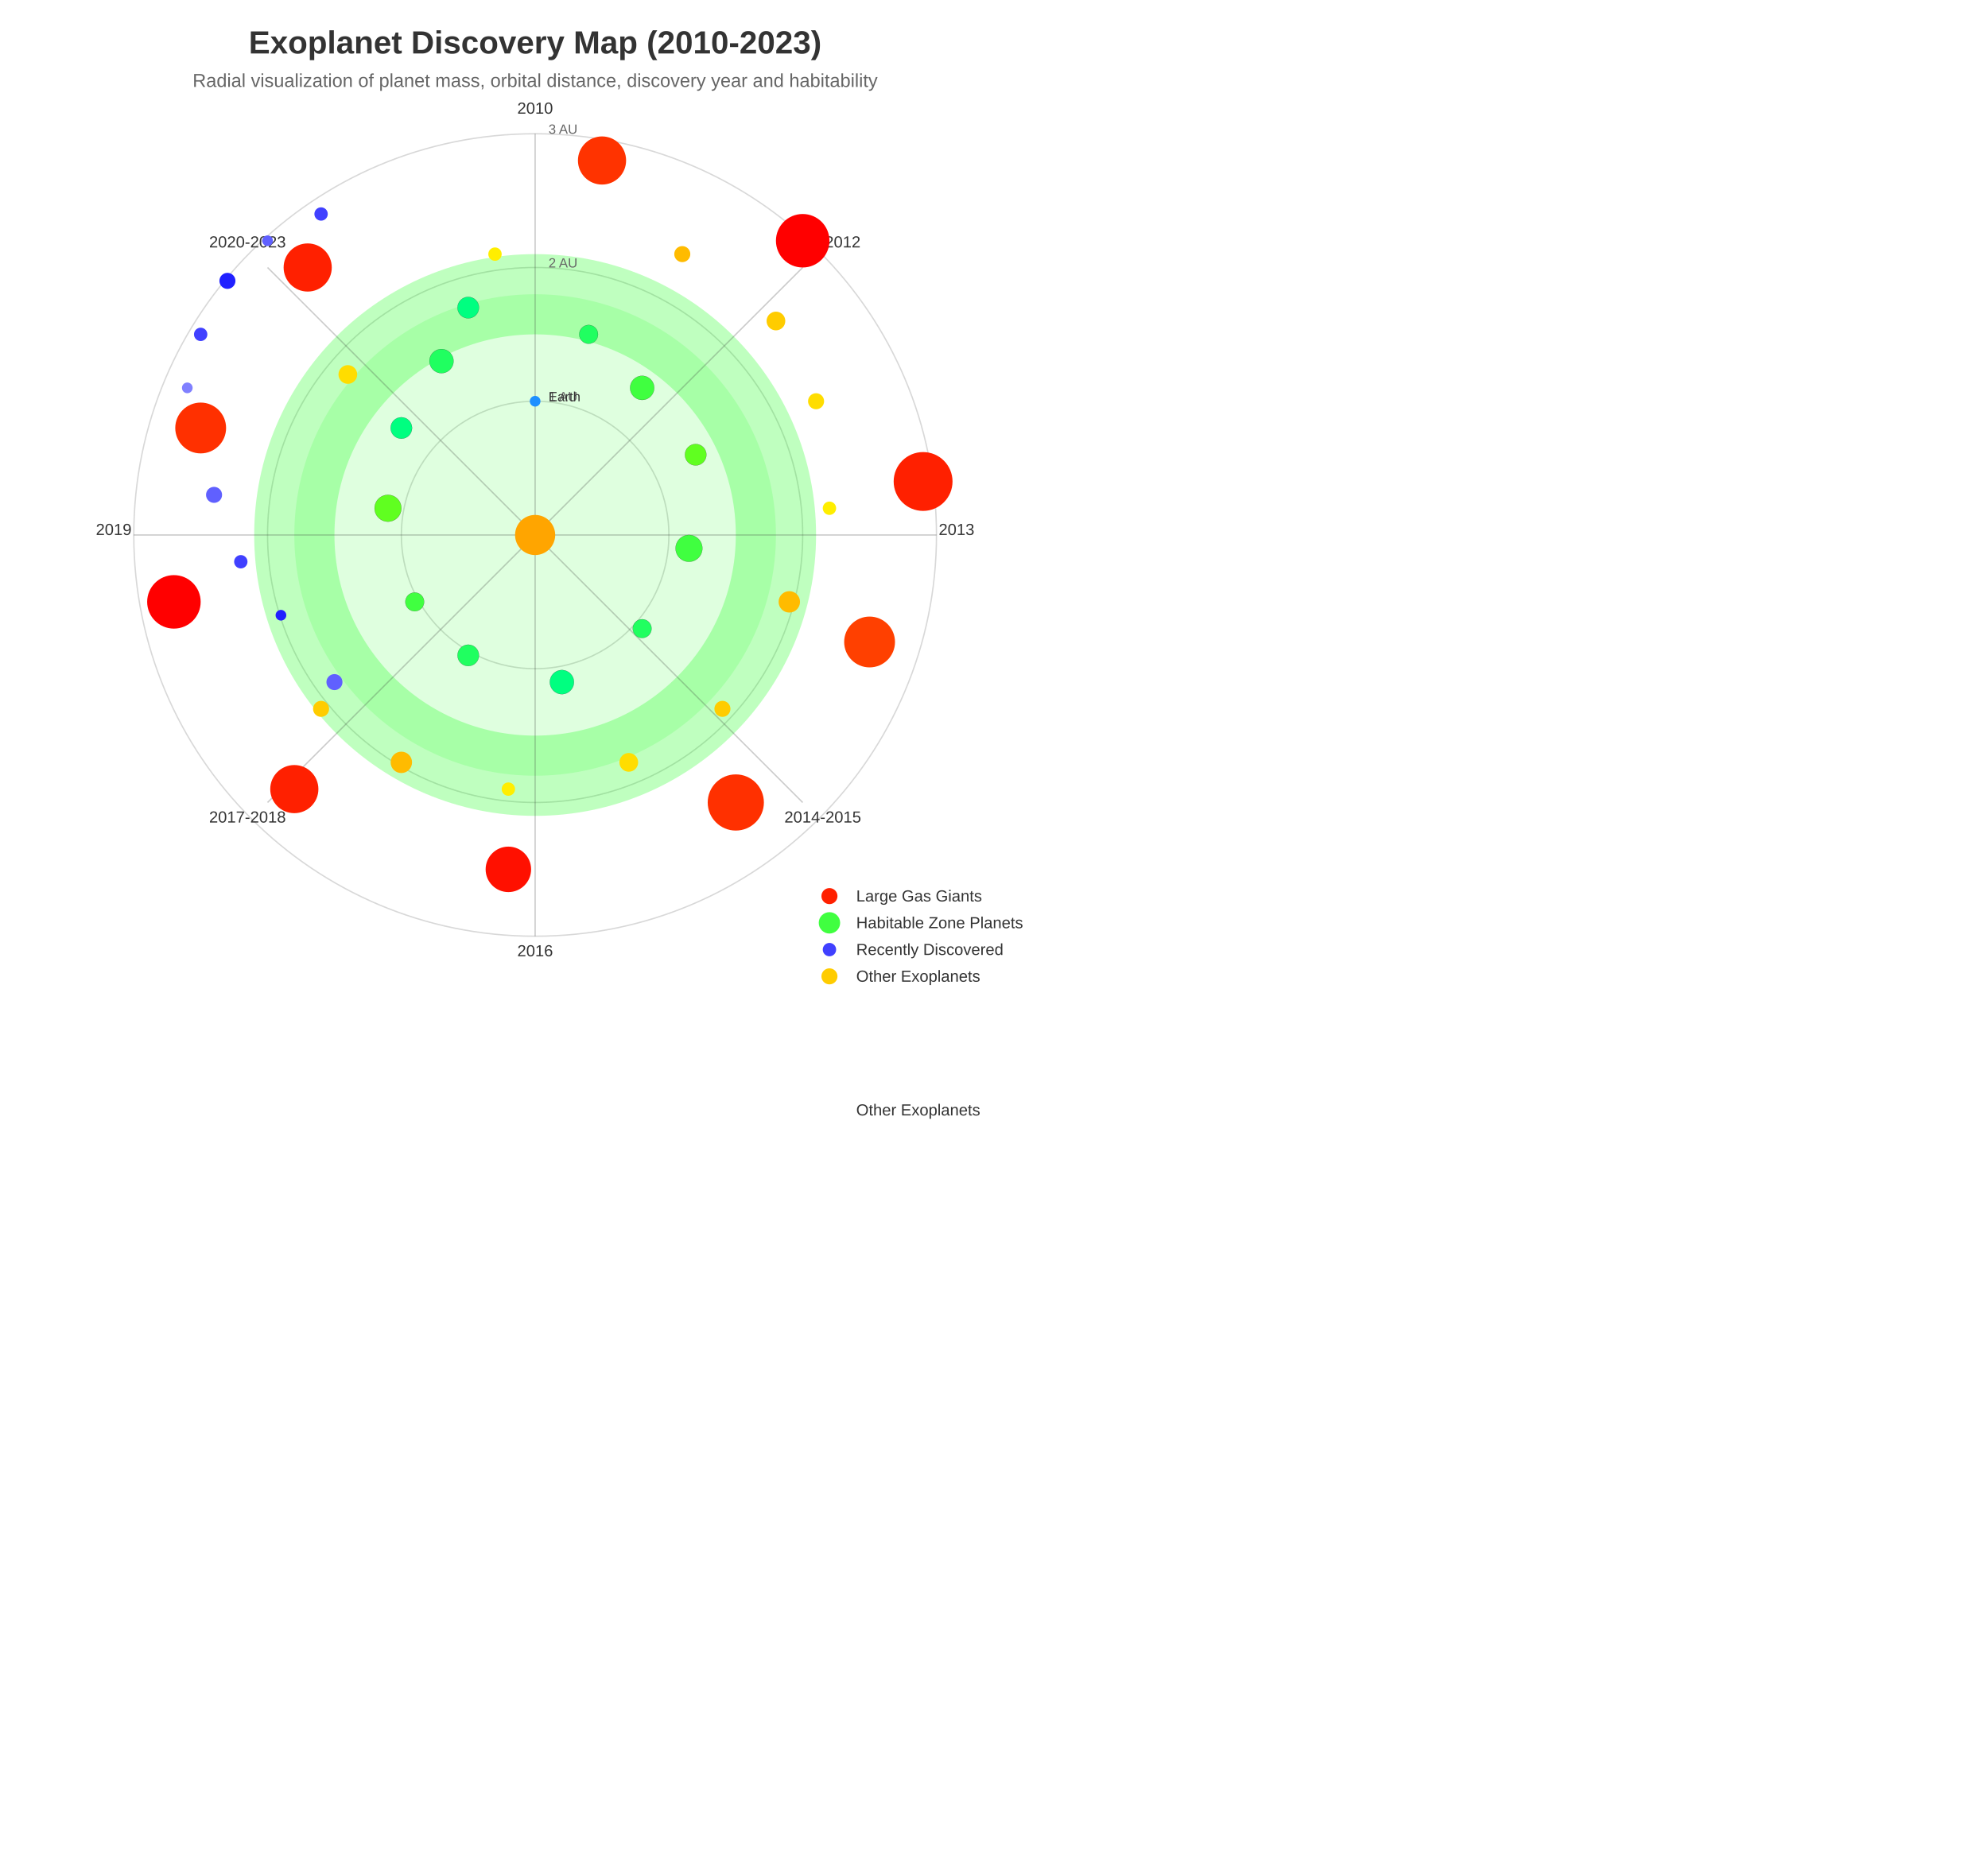
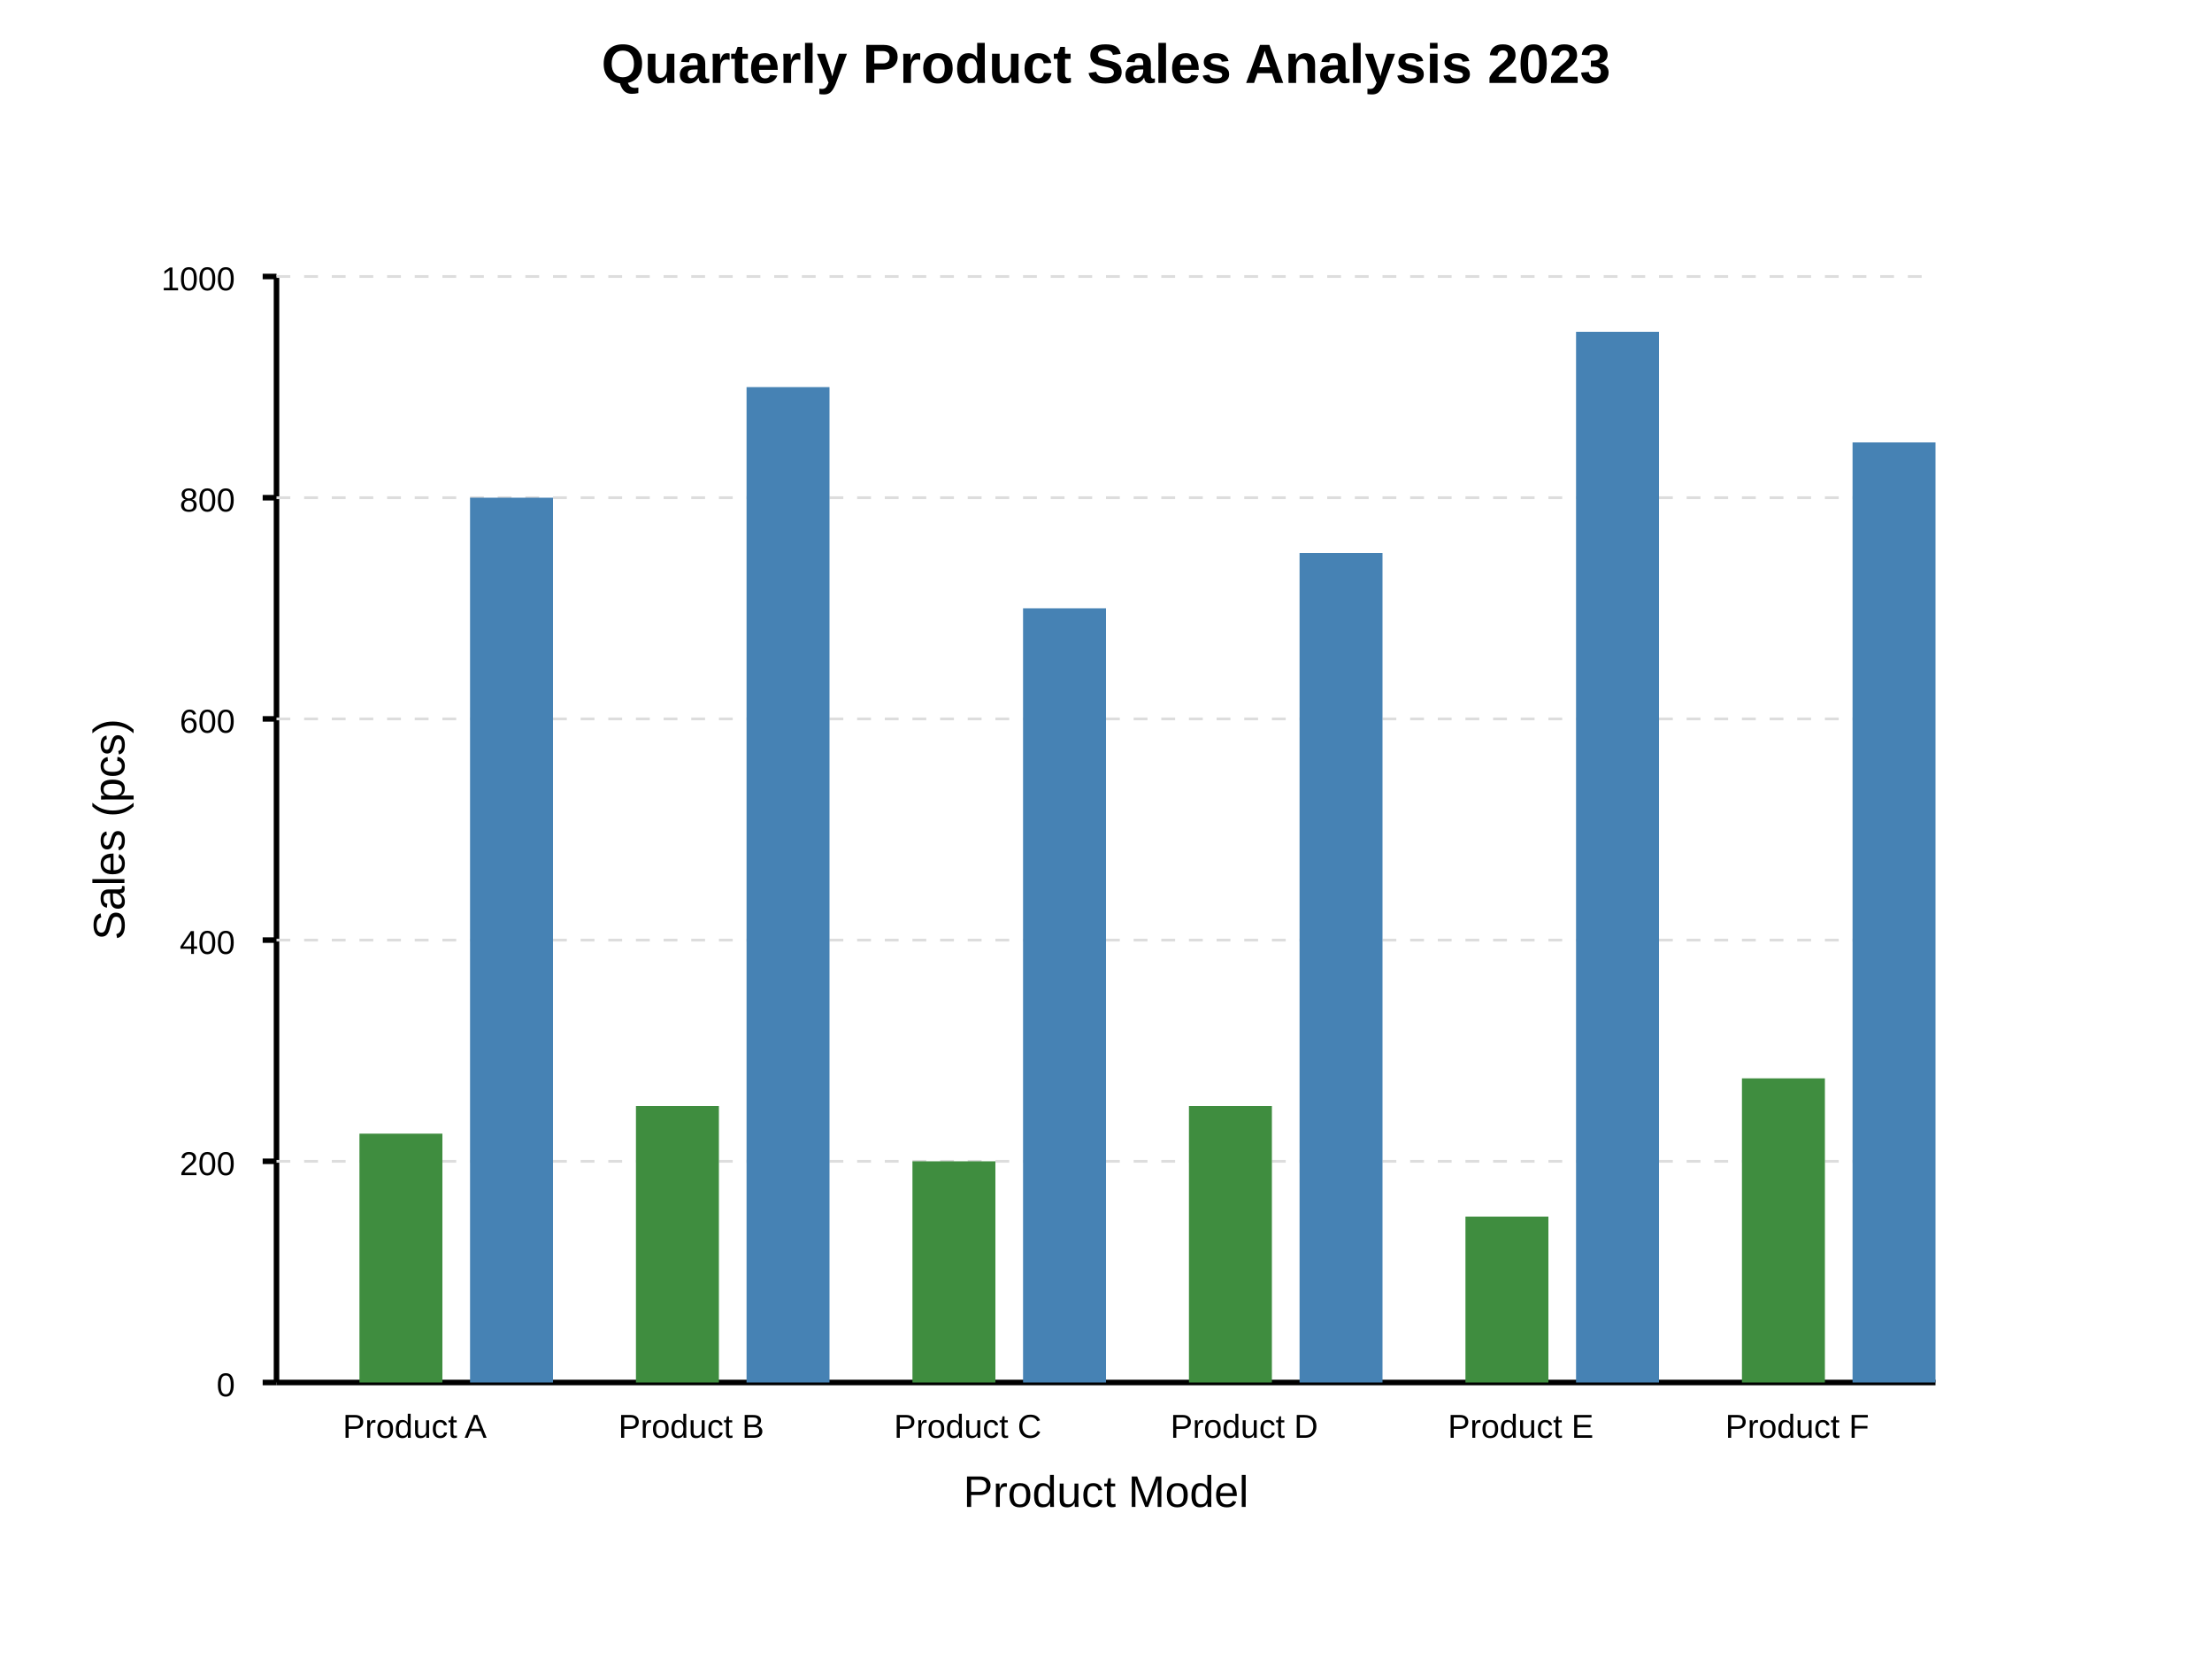
- <svg xmlns="http://www.w3.org/2000/svg" height="1400" id="svg" tag_name="svg" width="1486">
-   <defs id="defs" tag_name="svg/defs">
-     <filter height="200%" id="filter" tag_name="svg/defs/filter" width="200%" x="-50%" y="-50%">
-       <fegaussianblur id="fegaussianblur" result="blur" stdDeviation="3" tag_name="svg/defs/filter/fegaussianblur" />
-       <fecomposite id="fecomposite" in="SourceGraphic" in2="blur" operator="over" tag_name="svg/defs/filter/fecomposite" />
-     </filter>
-   </defs>
-   <g id="g_1" stroke="#33333330" stroke-width="1" tag_name="svg/g_1">
-     <circle cx="400" cy="400" fill="none" id="circle_52" r="100" tag_name="svg/g_1/circle_52" />
-     <circle cx="400" cy="400" fill="none" id="circle_51" r="200" tag_name="svg/g_1/circle_51" />
-     <circle cx="400" cy="400" fill="none" id="circle_50" r="300" tag_name="svg/g_1/circle_50" />
-     <circle class="reveliobad_1" cx="400" cy="400" fill="#00ff0020" id="circle_49" r="180" stroke="#00ff0040" stroke-width="60" tag_name="svg/g_1/circle_49" />
+ <svg xmlns="http://www.w3.org/2000/svg" height="600" id="svg" tag_name="svg" version="1.1" width="800">
+   <text font-family="Arial" font-size="20" font-weight="bold" id="text_14" tag_name="svg/text_14" text-anchor="middle" x="400" y="30">
+     Quarterly Product Sales Analysis 2023
+   </text>
+   <line id="line_12" stroke="black" stroke-width="2" tag_name="svg/line_12" x1="100" x2="700" y1="500" y2="500" />
+   <line id="line_11" stroke="black" stroke-width="2" tag_name="svg/line_11" x1="100" x2="100" y1="500" y2="100" />
+   <line id="line_10" stroke="black" stroke-width="2" tag_name="svg/line_10" x1="95" x2="100" y1="500" y2="500" />
+   <text font-family="Arial" font-size="12" id="text_13" tag_name="svg/text_13" text-anchor="end" x="85" y="505">
+     0
+   </text>
+   <line id="line_9" stroke="black" stroke-width="2" tag_name="svg/line_9" x1="95" x2="100" y1="420" y2="420" />
+   <text font-family="Arial" font-size="12" id="text_12" tag_name="svg/text_12" text-anchor="end" x="85" y="425">
+     200
+   </text>
+   <line id="line_8" stroke="black" stroke-width="2" tag_name="svg/line_8" x1="95" x2="100" y1="340" y2="340" />
+   <text font-family="Arial" font-size="12" id="text_11" tag_name="svg/text_11" text-anchor="end" x="85" y="345">
+     400
+   </text>
+   <line id="line_7" stroke="black" stroke-width="2" tag_name="svg/line_7" x1="95" x2="100" y1="260" y2="260" />
+   <text font-family="Arial" font-size="12" id="text_10" tag_name="svg/text_10" text-anchor="end" x="85" y="265">
+     600
+   </text>
+   <line id="line_6" stroke="black" stroke-width="2" tag_name="svg/line_6" x1="95" x2="100" y1="180" y2="180" />
+   <text font-family="Arial" font-size="12" id="text_9" tag_name="svg/text_9" text-anchor="end" x="85" y="185">
+     800
+   </text>
+   <line id="line_5" stroke="black" stroke-width="2" tag_name="svg/line_5" x1="95" x2="100" y1="100" y2="100" />
+   <text font-family="Arial" font-size="12" id="text_8" tag_name="svg/text_8" text-anchor="end" x="85" y="105">
+     1000
+   </text>
+   <g id="g" stroke="#dddddd" stroke-dasharray="5,5" tag_name="svg/g">
+     <line id="line_4" tag_name="svg/g/line_4" x1="100" x2="700" y1="420" y2="420" />
+     <line id="line_3" tag_name="svg/g/line_3" x1="100" x2="700" y1="340" y2="340" />
+     <line id="line_2" tag_name="svg/g/line_2" x1="100" x2="700" y1="260" y2="260" />
+     <line id="line_1" tag_name="svg/g/line_1" x1="100" x2="700" y1="180" y2="180" />
+     <line id="line" tag_name="svg/g/line" x1="100" x2="700" y1="100" y2="100" />
  </g>
-   <g id="g" stroke="#33333340" stroke-width="1" tag_name="svg/g">
-     <line id="line_7" tag_name="svg/g/line_7" x1="400" x2="400" y1="400" y2="100" />
-     <line id="line_6" tag_name="svg/g/line_6" x1="400" x2="700" y1="400" y2="400" />
-     <line id="line_5" tag_name="svg/g/line_5" x1="400" x2="400" y1="400" y2="700" />
-     <line id="line_4" tag_name="svg/g/line_4" x1="400" x2="100" y1="400" y2="400" />
-     <line id="line_3" tag_name="svg/g/line_3" x1="400" x2="600" y1="400" y2="200" />
-     <line id="line_2" tag_name="svg/g/line_2" x1="400" x2="600" y1="400" y2="600" />
-     <line id="line_1" tag_name="svg/g/line_1" x1="400" x2="200" y1="400" y2="600" />
-     <line id="line" tag_name="svg/g/line" x1="400" x2="200" y1="400" y2="200" />
-   </g>
-   <text fill="#333333" font-family="Arial" font-size="12" id="text_18" tag_name="svg/text_18" text-anchor="middle" x="400" y="85">
-     2010
+   <text font-family="Arial" font-size="16" id="text_7" tag_name="svg/text_7" text-anchor="middle" x="400" y="545">
+     Product Model
  </text>
-   <text fill="#333333" font-family="Arial" font-size="12" id="text_17" tag_name="svg/text_17" text-anchor="middle" x="715" y="400">
-     2013
+   <text font-family="Arial" font-size="16" id="text_6" tag_name="svg/text_6" text-anchor="middle" transform="rotate(-90, 45, 300)" x="45" y="300">
+     Sales (pcs)
  </text>
-   <text fill="#333333" font-family="Arial" font-size="12" id="text_16" tag_name="svg/text_16" text-anchor="middle" x="400" y="715">
-     2016
+   <rect class="reveliogood_2 reveliobad_1 reveliogood_3 reveliogood_4 reveliogood_5 reveliogood_6 reveliogood_7 reveliogood_8" fill="rgb(63, 141, 63)" height="90" id="rect_11" stroke-width="2" tag_name="svg/rect_11" width="30" x="130" y="410" />
+   <rect class="reveliogood_2 reveliogood_3 reveliogood_4 reveliogood_5 reveliogood_6 reveliogood_7 reveliogood_8" fill="rgb(63, 141, 63)" height="100" id="rect_10" stroke-width="2" tag_name="svg/rect_10" width="30" x="230" y="400" />
+   <rect class="reveliogood_2 reveliogood_3 reveliogood_4 reveliogood_5 reveliogood_6 reveliogood_7 reveliogood_8" fill="rgb(63, 141, 63)" height="80" id="rect_9" stroke-width="2" tag_name="svg/rect_9" width="30" x="330" y="420" />
+   <rect class="reveliogood_2 reveliogood_3 reveliogood_4 reveliogood_5 reveliogood_6 reveliogood_7 reveliogood_8" fill="rgb(63, 141, 63)" height="100" id="rect_8" stroke-width="2" tag_name="svg/rect_8" width="30" x="430" y="400" />
+   <rect class="reveliogood_2 reveliogood_3 reveliogood_4 reveliogood_5 reveliogood_6 reveliogood_7 reveliogood_8" fill="rgb(63, 141, 63)" height="60" id="rect_7" stroke-width="2" tag_name="svg/rect_7" width="30" x="530" y="440" />
+   <rect class="reveliogood_2 reveliogood_3 reveliogood_4 reveliogood_5 reveliogood_6 reveliogood_7 reveliogood_8" fill="rgb(63, 141, 63)" height="110" id="rect_6" stroke-width="2" tag_name="svg/rect_6" width="30" x="630" y="390" />
+   <rect class="reveliogood " fill="steelblue" height="320" id="rect_5" stroke-width="2" tag_name="svg/rect_5" width="30" x="170" y="180" />
+   <rect class="reveliogood " fill="steelblue" height="360" id="rect_4" stroke-width="2" tag_name="svg/rect_4" width="30" x="270" y="140" />
+   <rect class="reveliogood " fill="steelblue" height="280" id="rect_3" stroke-width="2" tag_name="svg/rect_3" width="30" x="370" y="220" />
+   <rect class="reveliogood " fill="steelblue" height="300" id="rect_2" stroke-width="2" tag_name="svg/rect_2" width="30" x="470" y="200" />
+   <rect class="reveliogood " fill="steelblue" height="380" id="rect_1" stroke-width="2" tag_name="svg/rect_1" width="30" x="570" y="120" />
+   <rect class="reveliogood" fill="steelblue" height="340" id="rect" stroke-width="2" tag_name="svg/rect" width="30" x="670" y="160" />
+   <text font-family="Arial" font-size="12" id="text_5" tag_name="svg/text_5" text-anchor="middle" x="150" y="520">
+     Product A
  </text>
-   <text fill="#333333" font-family="Arial" font-size="12" id="text_15" tag_name="svg/text_15" text-anchor="middle" x="85" y="400">
-     2019
+   <text font-family="Arial" font-size="12" id="text_4" tag_name="svg/text_4" text-anchor="middle" x="250" y="520">
+     Product B
  </text>
-   <text fill="#333333" font-family="Arial" font-size="12" id="text_14" tag_name="svg/text_14" text-anchor="middle" x="615" y="185">
-     2011-2012
+   <text font-family="Arial" font-size="12" id="text_3" tag_name="svg/text_3" text-anchor="middle" x="350" y="520">
+     Product C
  </text>
-   <text fill="#333333" font-family="Arial" font-size="12" id="text_13" tag_name="svg/text_13" text-anchor="middle" x="615" y="615">
-     2014-2015
+   <text font-family="Arial" font-size="12" id="text_2" tag_name="svg/text_2" text-anchor="middle" x="450" y="520">
+     Product D
  </text>
-   <text fill="#333333" font-family="Arial" font-size="12" id="text_12" tag_name="svg/text_12" text-anchor="middle" x="185" y="615">
-     2017-2018
+   <text font-family="Arial" font-size="12" id="text_1" tag_name="svg/text_1" text-anchor="middle" x="550" y="520">
+     Product E
  </text>
-   <text fill="#333333" font-family="Arial" font-size="12" id="text_11" tag_name="svg/text_11" text-anchor="middle" x="185" y="185">
-     2020-2023
-   </text>
-   <text fill="#666666" font-family="Arial" font-size="10" id="text_10" tag_name="svg/text_10" text-anchor="start" x="410" y="300">
-     1 AU
-   </text>
-   <text fill="#666666" font-family="Arial" font-size="10" id="text_9" tag_name="svg/text_9" text-anchor="start" x="410" y="200">
-     2 AU
-   </text>
-   <text fill="#666666" font-family="Arial" font-size="10" id="text_8" tag_name="svg/text_8" text-anchor="start" x="410" y="100">
-     3 AU
-   </text>
-   <circle cx="400" cy="400" fill="orange" id="circle_48" r="15" tag_name="svg/circle_48">
-     <animate attributeName="r" dur="4s" id="animate" repeatCount="indefinite" tag_name="svg/circle_48/animate" values="15;17;15" />
-   </circle>
-   <circle cx="400" cy="300" fill="#1E90FF" id="circle_47" r="4" stroke-width="1" tag_name="svg/circle_47" />
-   <text fill="#333333" font-family="Arial" font-size="10" id="text_7" tag_name="svg/text_7" x="410" y="300">
-     Earth
-   </text>
-   <circle class="reveliogood reveliobad_1 down_1" cx="450" cy="120" fill="#ff3300" id="circle_46" r="18" tag_name="svg/circle_46" />
-   <circle class="reveliogood down_1" cx="600" cy="180" fill="#ff0000" id="circle_45" r="20" tag_name="svg/circle_45" />
-   <circle class="reveliogood down_1" cx="690" cy="360" fill="#ff2000" id="circle_44" r="22" tag_name="svg/circle_44" />
-   <circle class="reveliogood reveliobad_1 down_1" cx="650" cy="480" fill="#ff4000" id="circle_43" r="19" tag_name="svg/circle_43" />
-   <circle class="reveliogood down_1" cx="550" cy="600" fill="#ff3000" id="circle_42" r="21" tag_name="svg/circle_42" />
-   <circle class="reveliogood down_1" cx="380" cy="650" fill="#ff1000" id="circle_41" r="17" tag_name="svg/circle_41" />
-   <circle class="reveliogood reveliobad_1 down_1" cx="220" cy="590" fill="#ff2000" id="circle_40" r="18" tag_name="svg/circle_40" />
-   <circle class="reveliogood reveliobad_1 down_1" cx="130" cy="450" fill="#ff0000" id="circle_39" r="20" tag_name="svg/circle_39" />
-   <circle class="reveliogood reveliobad_1 down_1" cx="150" cy="320" fill="#ff3000" id="circle_38" r="19" tag_name="svg/circle_38" />
-   <circle class="reveliogood reveliobad_1" cx="230" cy="200" fill="#ff2000" id="circle_37" r="18" tag_name="svg/circle_37" />
-   <circle class="reveliogood_2 reveliogood_6" cx="350" cy="230" fill="#00ff80" id="circle_36" r="8" stroke="rgb(0,0,0)" stroke-width="0.1" tag_name="svg/circle_36" />
-   <circle class="reveliogood_2 reveliogood_6" cx="440" cy="250" fill="#20ff60" id="circle_35" r="7" stroke="rgb(0,0,0)" stroke-width="0.1" tag_name="svg/circle_35" />
-   <circle class="reveliogood_2 reveliogood_6" cx="480" cy="290" fill="#40ff40" id="circle_34" r="9" stroke="rgb(0,0,0)" stroke-width="0.1" tag_name="svg/circle_34" />
-   <circle class="reveliogood_2 reveliogood_6" cx="520" cy="340" fill="#60ff20" id="circle_33" r="8" stroke="rgb(0,0,0)" stroke-width="0.1" tag_name="svg/circle_33" />
-   <circle class="reveliogood_2 reveliogood_6" cx="515" cy="410" fill="#40ff40" id="circle_32" r="10" stroke="rgb(0,0,0)" stroke-width="0.1" tag_name="svg/circle_32" />
-   <circle class="reveliogood_2 reveliogood_6" cx="480" cy="470" fill="#20ff60" id="circle_31" r="7" stroke="rgb(0,0,0)" stroke-width="0.1" tag_name="svg/circle_31" />
-   <circle class="reveliogood_2 reveliogood_6" cx="420" cy="510" fill="#00ff80" id="circle_30" r="9" stroke="rgb(0,0,0)" stroke-width="0.1" tag_name="svg/circle_30" />
-   <circle class="reveliogood_2 reveliogood_6" cx="350" cy="490" fill="#20ff60" id="circle_29" r="8" stroke="rgb(0,0,0)" stroke-width="0.1" tag_name="svg/circle_29" />
-   <circle class="reveliogood_2 reveliogood_6" cx="310" cy="450" fill="#40ff40" id="circle_28" r="7" stroke="rgb(0,0,0)" stroke-width="0.1" tag_name="svg/circle_28" />
-   <circle class="reveliogood_2 reveliogood_6" cx="290" cy="380" fill="#60ff20" id="circle_27" r="10" stroke="rgb(0,0,0)" stroke-width="0.1" tag_name="svg/circle_27" />
-   <circle class="reveliogood_2 reveliogood_6" cx="300" cy="320" fill="#00ff80" id="circle_26" r="8" stroke="rgb(0,0,0)" stroke-width="0.1" tag_name="svg/circle_26" />
-   <circle class="reveliogood_2 reveliogood_6" cx="330" cy="270" fill="#20ff60" id="circle_25" r="9" stroke="rgb(0,0,0)" stroke-width="0.1" tag_name="svg/circle_25" />
-   <circle class="reveliogood_7" cx="240" cy="160" fill="#4040ff" id="circle_24" r="5" tag_name="svg/circle_24" />
-   <circle class="reveliogood_7" cx="200" cy="180" fill="#6060ff" id="circle_23" r="4" tag_name="svg/circle_23" />
-   <circle class="reveliogood_7" cx="170" cy="210" fill="#2020ff" id="circle_22" r="6" tag_name="svg/circle_22" />
-   <circle class="reveliogood_7 reveliobad_1" cx="150" cy="250" fill="#4040ff" id="circle_21" r="5" tag_name="svg/circle_21" />
-   <circle class="reveliogood_7 reveliobad_1" cx="140" cy="290" fill="#8080ff" id="circle_20" r="4" tag_name="svg/circle_20" />
-   <circle class="reveliogood_8 reveliobad_1" cx="160" cy="370" fill="#6060ff" id="circle_19" r="6" tag_name="svg/circle_19" />
-   <circle class="reveliogood_8" cx="180" cy="420" fill="#4040ff" id="circle_18" r="5" tag_name="svg/circle_18" />
-   <circle class="reveliogood_8" cx="210" cy="460" fill="#2020ff" id="circle_17" r="4" tag_name="svg/circle_17" />
-   <circle class="reveliogood_8" cx="250" cy="510" fill="#6060ff" id="circle_16" r="6" tag_name="svg/circle_16" />
-   <circle class="reveliogood_5" cx="580" cy="240" fill="#ffcc00" id="circle_15" r="7" tag_name="svg/circle_15" />
-   <circle class="reveliogood_5" cx="610" cy="300" fill="#ffdd00" id="circle_14" r="6" tag_name="svg/circle_14" />
-   <circle class="reveliogood_5" cx="620" cy="380" fill="#ffee00" id="circle_13" r="5" tag_name="svg/circle_13" />
-   <circle class="reveliogood_5" cx="590" cy="450" fill="#ffbb00" id="circle_12" r="8" tag_name="svg/circle_12" />
-   <circle class="reveliogood_5" cx="540" cy="530" fill="#ffcc00" id="circle_11" r="6" tag_name="svg/circle_11" />
-   <circle class="reveliogood_5" cx="470" cy="570" fill="#ffdd00" id="circle_10" r="7" tag_name="svg/circle_10" />
-   <circle class="reveliogood_5" cx="380" cy="590" fill="#ffee00" id="circle_9" r="5" tag_name="svg/circle_9" />
-   <circle class="reveliogood_5" cx="300" cy="570" fill="#ffbb00" id="circle_8" r="8" tag_name="svg/circle_8" />
-   <circle class="reveliogood_5" cx="240" cy="530" fill="#ffcc00" id="circle_7" r="6" tag_name="svg/circle_7" />
-   <circle class="reveliogood_5" cx="260" cy="280" fill="#ffdd00" id="circle_6" r="7" tag_name="svg/circle_6" />
-   <circle class="reveliogood_5" cx="370" cy="190" fill="#ffee00" id="circle_5" r="5" tag_name="svg/circle_5" />
-   <circle class="reveliogood_5" cx="510" cy="190" fill="#ffbb00" id="circle_4" r="6" tag_name="svg/circle_4" />
-   <circle cx="620" cy="670" fill="#ff2000" id="circle_3" r="6" tag_name="svg/circle_3" />
-   <text fill="#333333" font-family="Arial" font-size="12" id="text_6" tag_name="svg/text_6" x="640" y="674">
-     Large Gas Giants
-   </text>
-   <circle cx="620" cy="690" fill="#40ff40" id="circle_2" r="8" tag_name="svg/circle_2" />
-   <text fill="#333333" font-family="Arial" font-size="12" id="text_5" tag_name="svg/text_5" x="640" y="694">
-     Habitable Zone Planets
-   </text>
-   <circle cx="620" cy="710" fill="#4040ff" id="circle_1" r="5" tag_name="svg/circle_1" />
-   <text fill="#333333" font-family="Arial" font-size="12" id="text_4" tag_name="svg/text_4" x="640" y="714">
-     Recently Discovered
-   </text>
-   <circle cx="620" cy="730" fill="#ffcc00" id="circle" r="6" tag_name="svg/circle" />
-   <text fill="#333333" font-family="Arial" font-size="12" id="text_3" tag_name="svg/text_3" x="640" y="734">
-     Other Exoplanets
-   </text>
-   <text fill="#333333" font-family="Arial" font-size="12" id="text_2" tag_name="svg/text_2" x="640" y="834">
-     Other Exoplanets
-   </text>
-   <text fill="#333333" font-family="Arial" font-size="24" font-weight="bold" id="text_1" tag_name="svg/text_1" text-anchor="middle" x="400" y="40">
-     Exoplanet Discovery Map (2010-2023)
-   </text>
-   <text fill="#666666" font-family="Arial" font-size="14" id="text" tag_name="svg/text" text-anchor="middle" x="400" y="65">
-     Radial visualization of planet mass, orbital distance, discovery year and habitability
+   <text font-family="Arial" font-size="12" id="text" tag_name="svg/text" text-anchor="middle" x="650" y="520">
+     Product F
  </text>
</svg>
